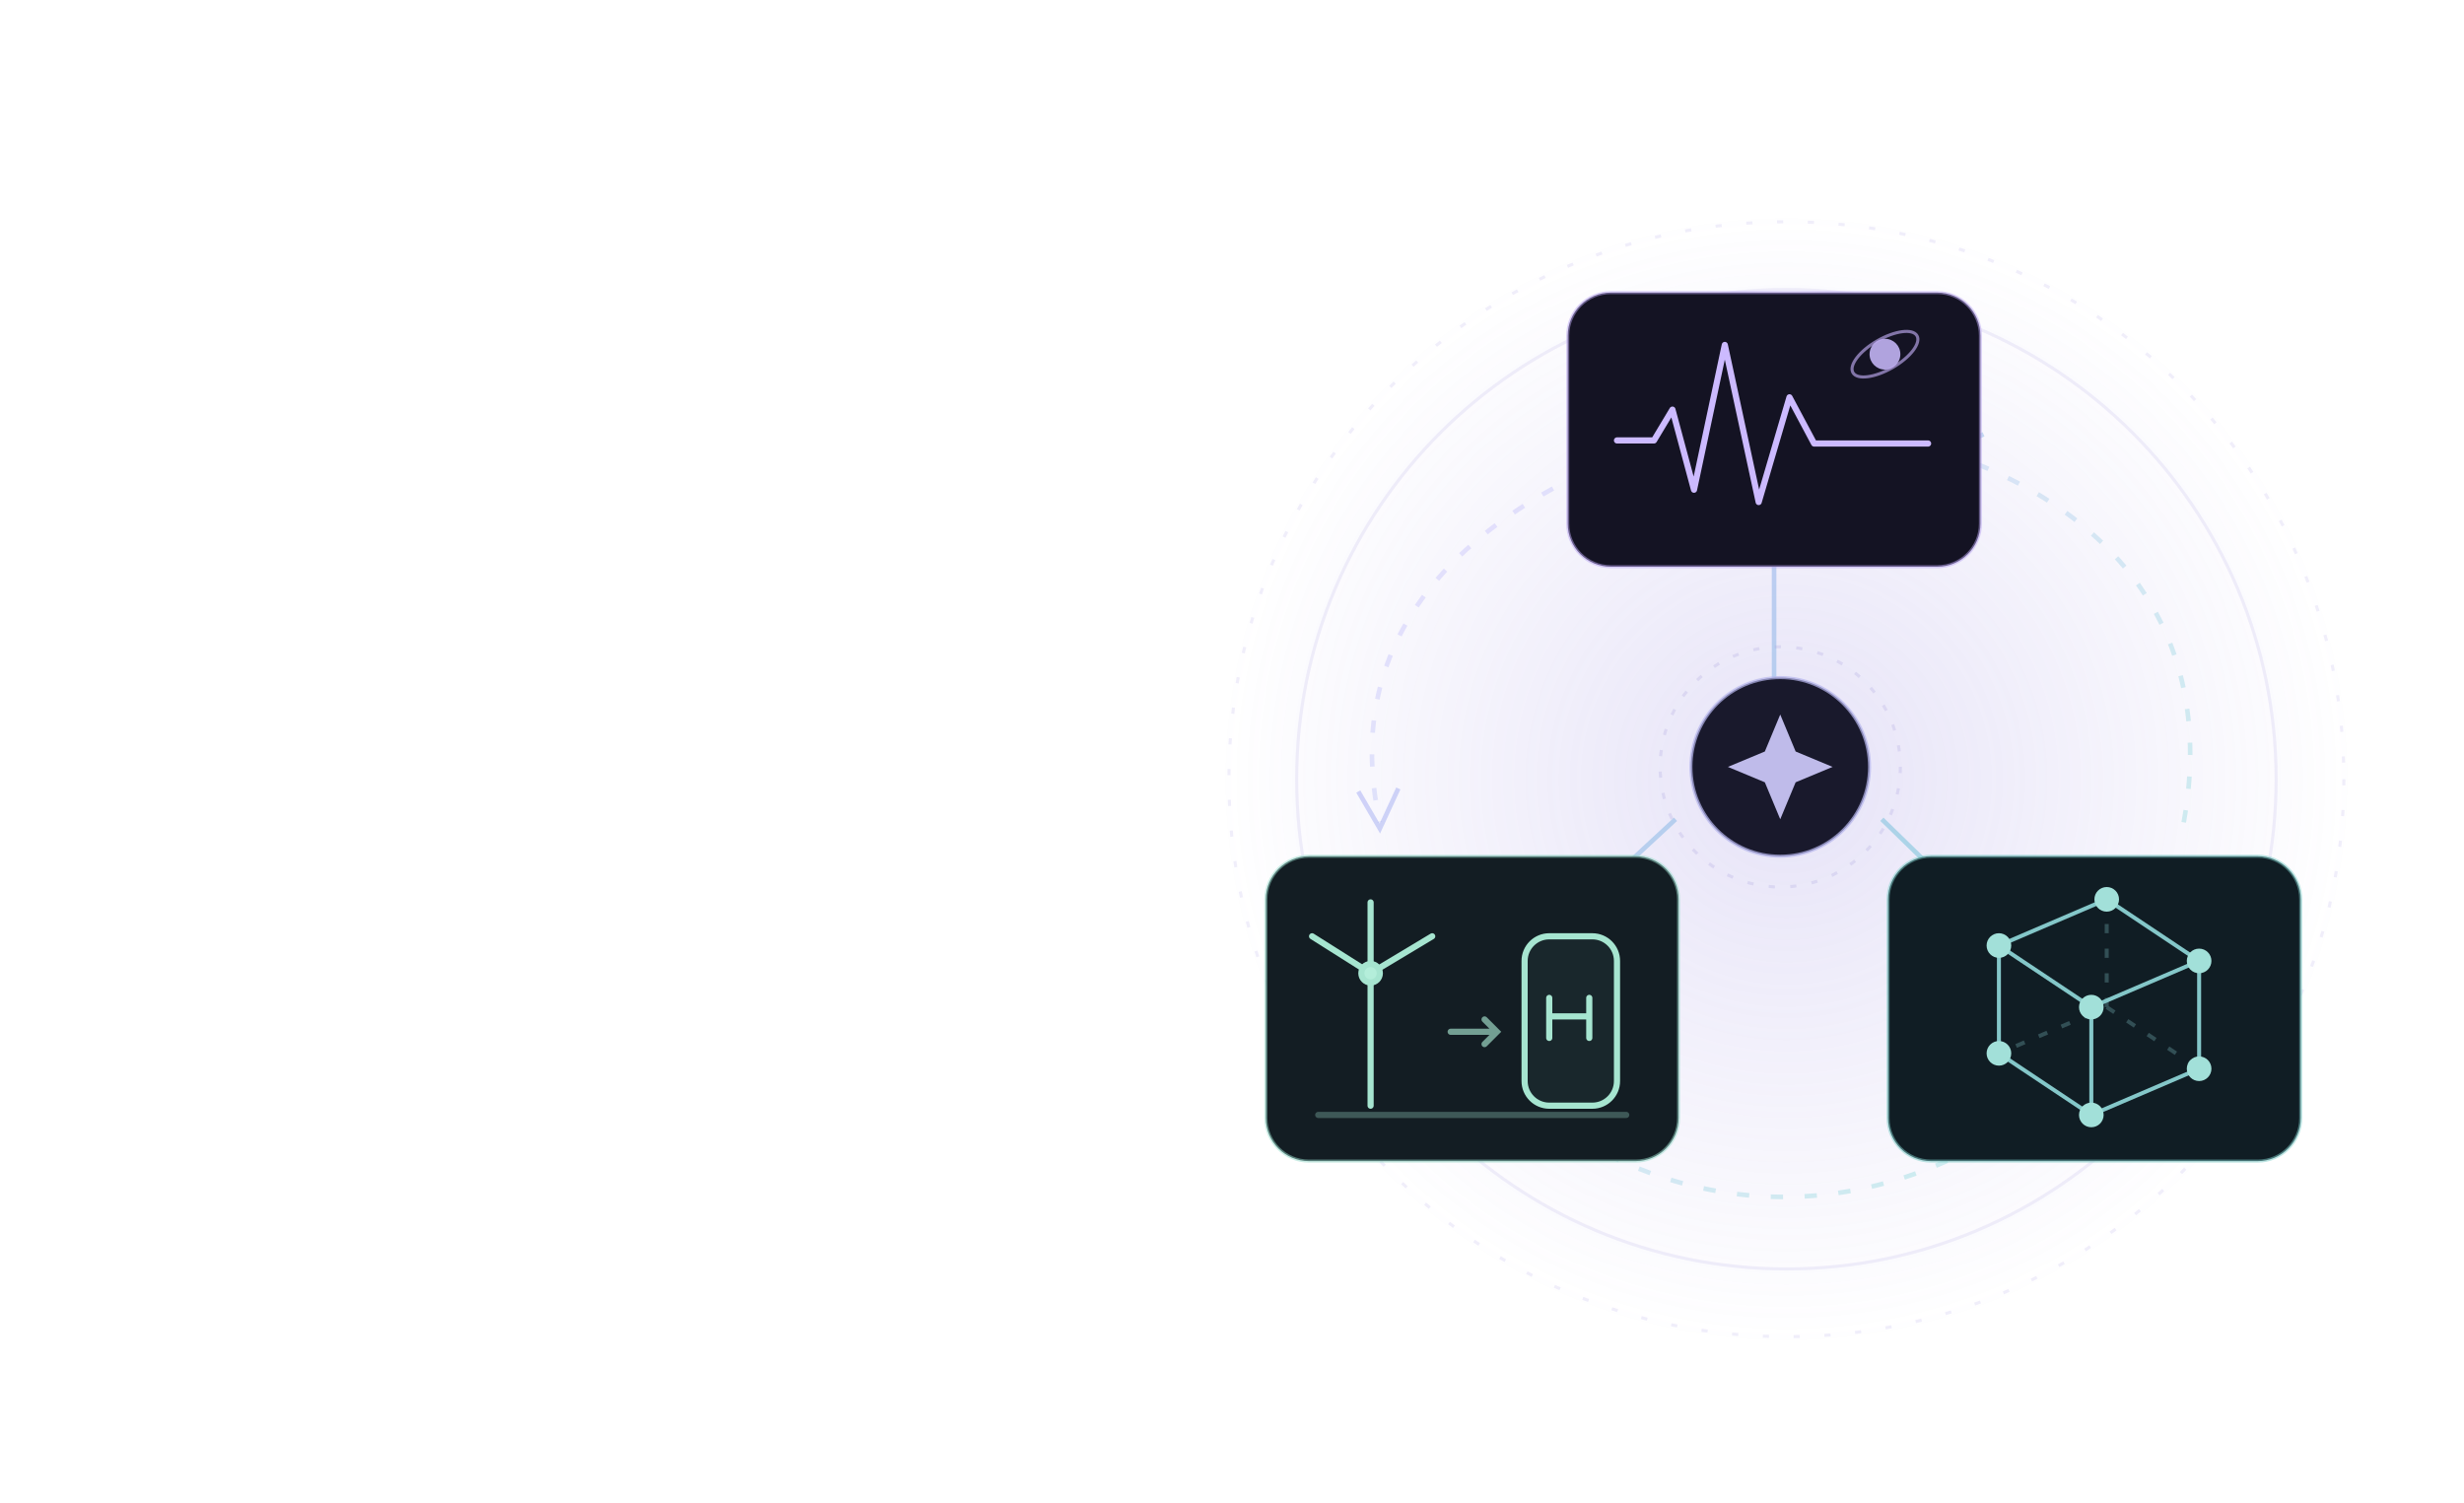
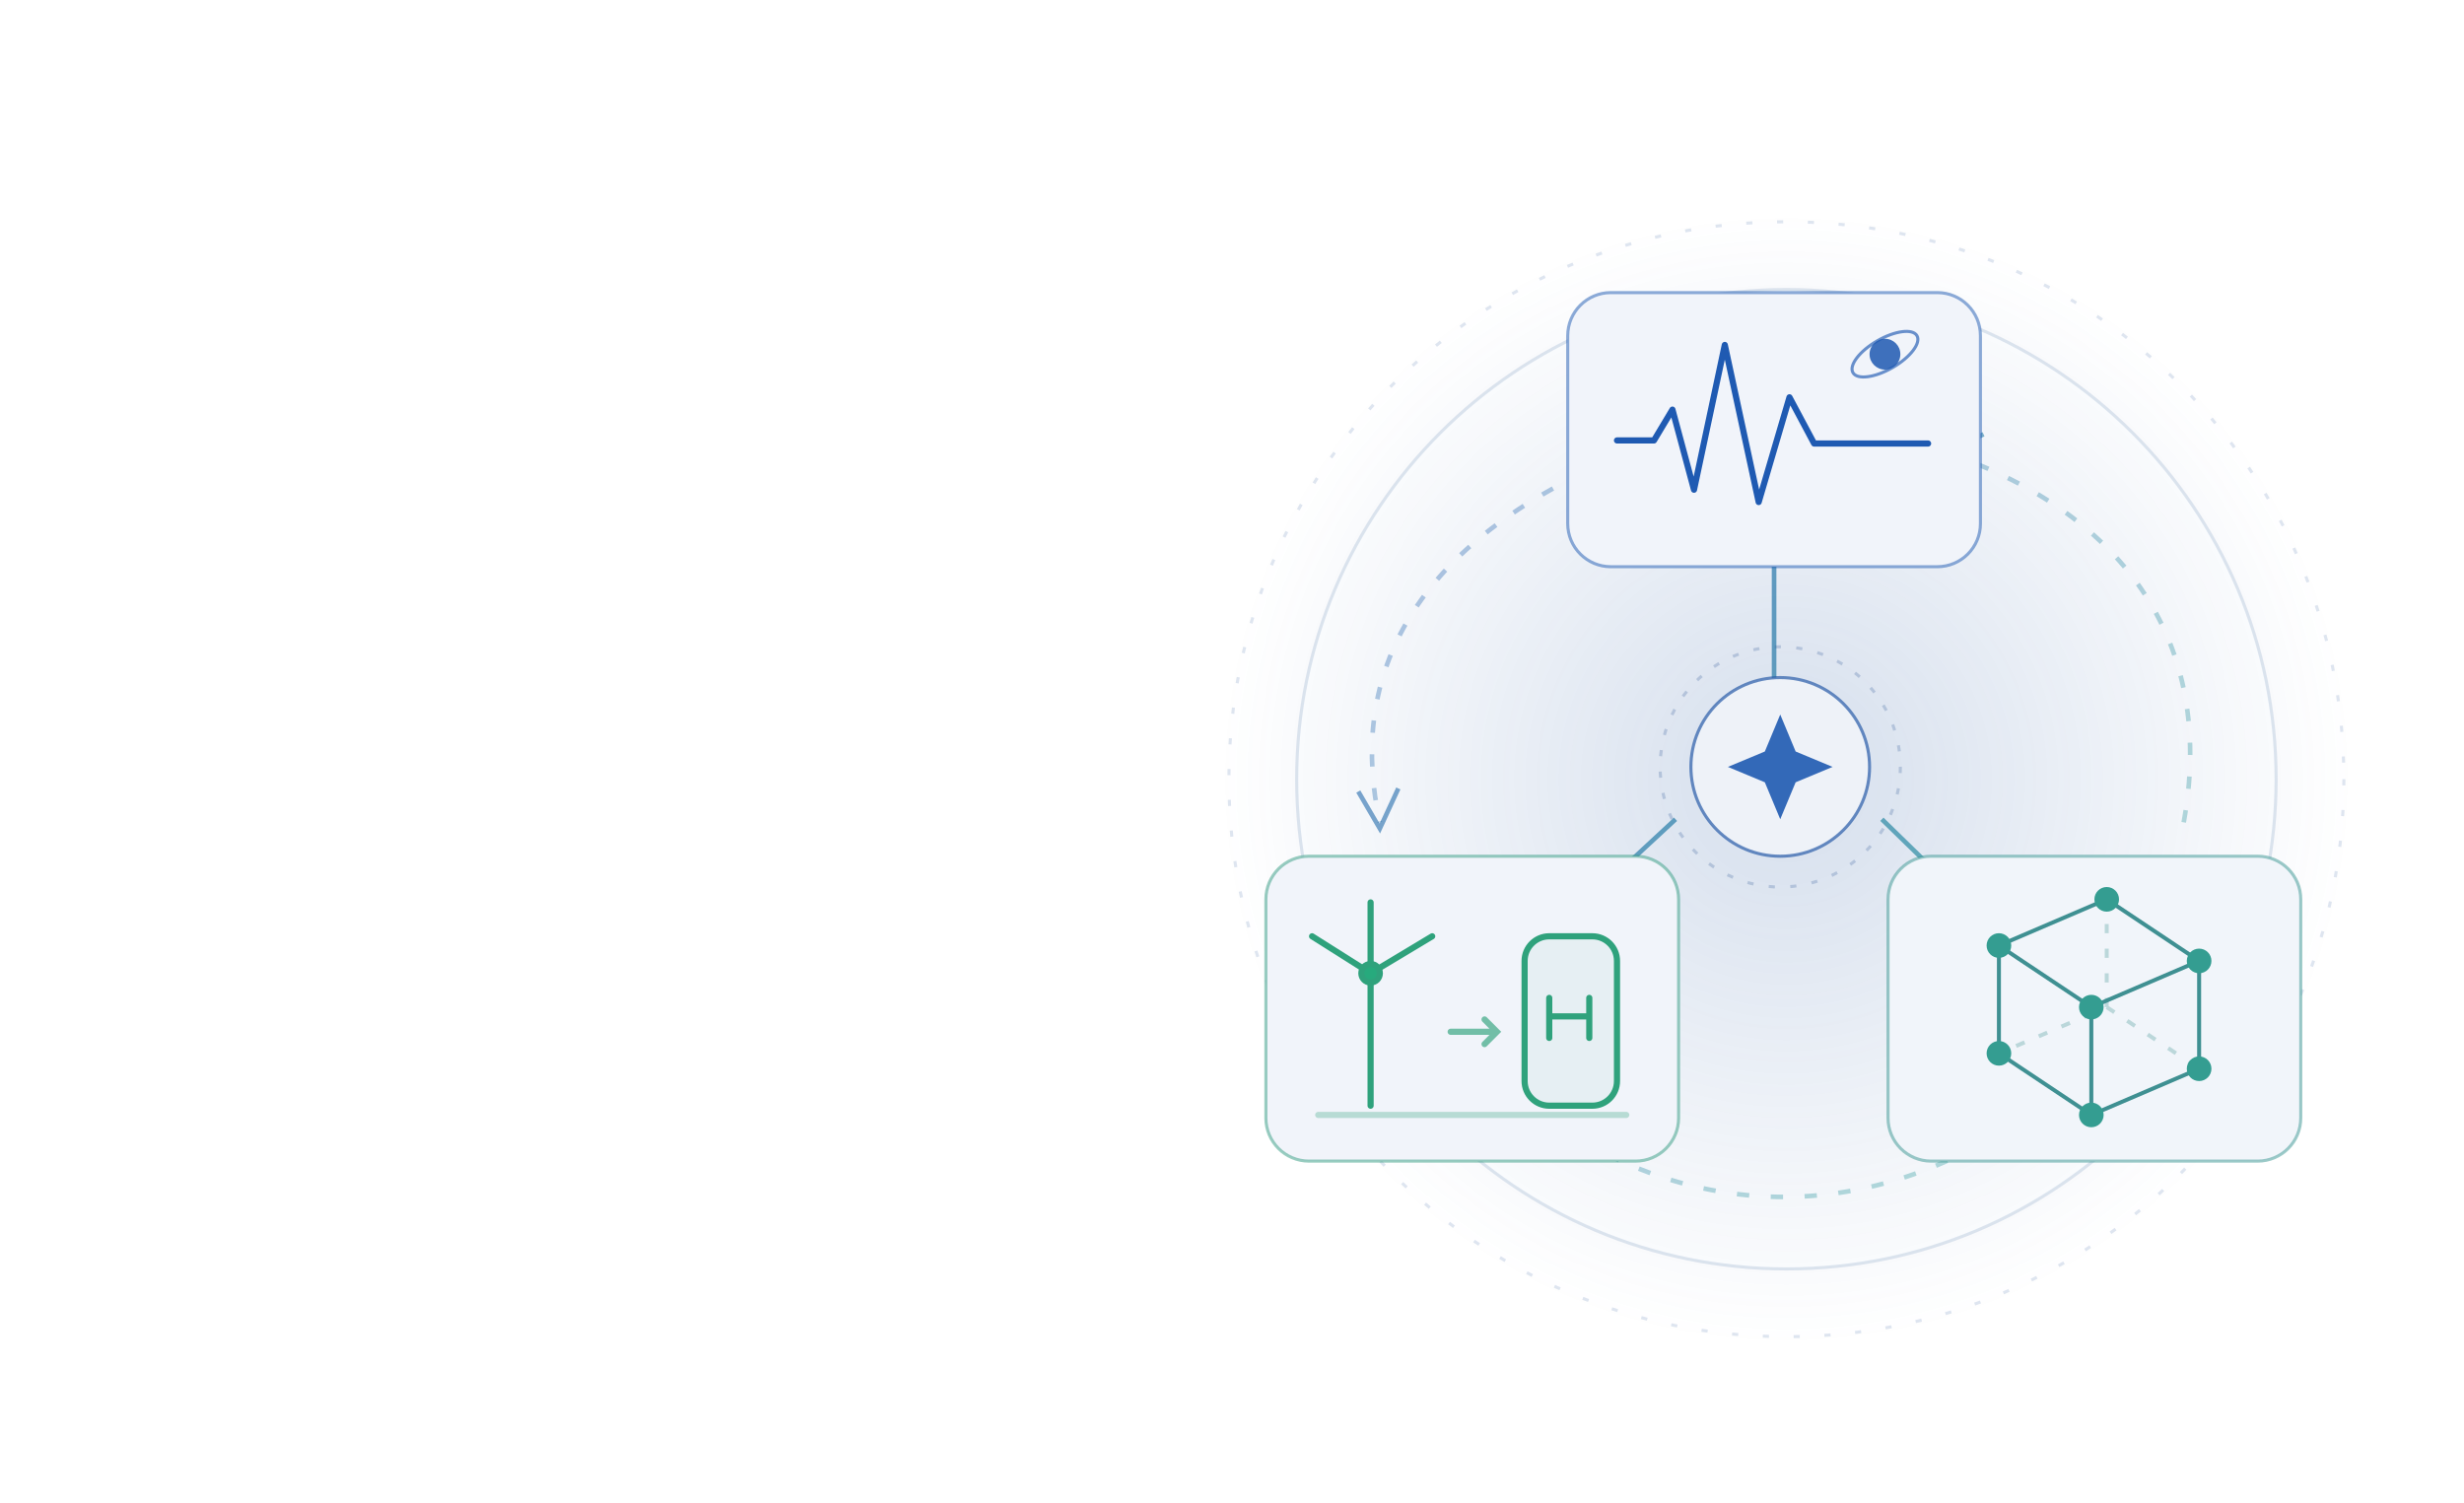
<svg xmlns="http://www.w3.org/2000/svg" viewBox="0 0 800 488" fill="none">
  <defs>
    <radialGradient id="discovery-glow">
-       <stop stop-color="#8373d9" stop-opacity=".2" />
-       <stop offset="1" stop-color="#8373d9" stop-opacity="0" />
+       <stop stop-color="#2d5da4" stop-opacity=".2" />
+       <stop offset="1" stop-color="#2d5da4" stop-opacity="0" />
    </radialGradient>
    <linearGradient id="discovery-link" x1="457" y1="130" x2="707" y2="343" gradientUnits="userSpaceOnUse">
-       <stop stop-color="#c4afff" />
-       <stop offset="1" stop-color="#75d7d0" />
+       <stop stop-color="#1f5ab2" />
+       <stop offset="1" stop-color="#2fa29a" />
    </linearGradient>
  </defs>
  <circle cx="580" cy="253" r="185" fill="url(#discovery-glow)" />
-   <g stroke="#a799df" stroke-opacity=".16">
+   <g stroke="#325e9f" stroke-opacity=".16">
    <circle cx="580" cy="253" r="159" />
    <circle cx="580" cy="253" r="181" stroke-dasharray="2 8" />
  </g>
  <g stroke="url(#discovery-link)" stroke-width="1.5">
    <path d="M576 184v40M544 266l-41 38M611 266l39 38" stroke-opacity=".7" />
    <path d="M524 149C456 178 438 222 448 267M503 364c49 33 104 33 154-1M709 267c10-55-16-98-74-119" stroke-opacity=".35" stroke-dasharray="4 7" />
    <path d="m441 257 7 12 6-13" stroke-opacity=".6" />
    <path d="m644 360 15 2-9 11m-6-232-11 5 8 10" stroke-opacity=".6" />
  </g>
-   <rect x="509" y="95" width="134" height="89" rx="14" fill="#141323" stroke="#bba6f3" stroke-opacity=".5" />
-   <path d="M525 143h12l6-10 7 26 10-47 11 51 10-34 8 15h37" stroke="#ccbaff" stroke-width="2" stroke-linecap="round" stroke-linejoin="round" />
-   <circle cx="612" cy="115" r="5" fill="#cbbcff" fill-opacity=".85" />
-   <ellipse cx="612" cy="115" rx="12" ry="5" transform="rotate(-30 612 115)" stroke="#bda9f0" stroke-opacity=".65" />
-   <rect x="411" y="278" width="134" height="99" rx="14" fill="#131d23" stroke="#99dccc" stroke-opacity=".5" />
-   <g stroke="#a6e5d0" stroke-width="2" stroke-linecap="round">
+   <rect x="509" y="95" width="134" height="89" rx="14" fill="#f1f4fa" stroke="#1f5ab2" stroke-opacity=".5" />
+   <path d="M525 143h12l6-10 7 26 10-47 11 51 10-34 8 15h37" stroke="#1f5ab2" stroke-width="2" stroke-linecap="round" stroke-linejoin="round" />
+   <circle cx="612" cy="115" r="5" fill="#1f5ab2" fill-opacity=".85" />
+   <ellipse cx="612" cy="115" rx="12" ry="5" transform="rotate(-30 612 115)" stroke="#1f5ab2" stroke-opacity=".65" />
+   <rect x="411" y="278" width="134" height="99" rx="14" fill="#f1f4fa" stroke="#359c83" stroke-opacity=".5" />
+   <g stroke="#2fa27c" stroke-width="2" stroke-linecap="round">
    <path d="M445 316v43m0-43-19-12m19 12 20-12m-20 12v-23" />
-     <circle cx="445" cy="316" r="3" fill="#b4eeda" />
+     <circle cx="445" cy="316" r="3" fill="#27aa7d" />
    <path d="M471 335h15m-4-4 4 4-4 4" stroke-opacity=".65" />
-     <rect x="495" y="304" width="30" height="55" rx="8" fill="#76cebc" fill-opacity=".06" />
+     <rect x="495" y="304" width="30" height="55" rx="8" fill="#379a86" fill-opacity=".06" />
    <path d="M503 324v13m13-13v13m-13-7h13" />
    <path d="M428 362h100" stroke-opacity=".3" />
  </g>
-   <rect x="613" y="278" width="134" height="99" rx="14" fill="#101d24" stroke="#7fceca" stroke-opacity=".5" />
-   <g stroke="#84c7c9" stroke-width="1.3" stroke-linejoin="round">
+   <rect x="613" y="278" width="134" height="99" rx="14" fill="#f1f5fa" stroke="#3a9792" stroke-opacity=".5" />
+   <g stroke="#3f9092" stroke-width="1.3" stroke-linejoin="round">
    <path d="m649 307 35-15 30 20v35l-35 15-30-20Zm0 0 30 20 35-15m-35 15v35" />
    <path d="m684 292 0 35-35 15m35-15 30 20" stroke-opacity=".3" stroke-dasharray="3 5" />
  </g>
-   <g fill="#a2e0d9">
+   <g fill="#349d91">
    <circle cx="649" cy="307" r="4" />
    <circle cx="684" cy="292" r="4" />
    <circle cx="714" cy="312" r="4" />
    <circle cx="679" cy="327" r="4" />
    <circle cx="649" cy="342" r="4" />
    <circle cx="679" cy="362" r="4" />
    <circle cx="714" cy="347" r="4" />
  </g>
-   <circle cx="578" cy="249" r="29" fill="#19192c" stroke="#b6b5ed" stroke-opacity=".7" />
-   <path d="m578 232 5 12 12 5-12 5-5 12-5-12-12-5 12-5Z" fill="#d2cdff" fill-opacity=".9" />
-   <circle cx="578" cy="249" r="39" stroke="#aaa3de" stroke-opacity=".25" stroke-dasharray="2 5" />
+   <circle cx="578" cy="249" r="29" fill="#eef2f8" stroke="#295ca8" stroke-opacity=".7" />
+   <path d="m578 232 5 12 12 5-12 5-5 12-5-12-12-5 12-5Z" fill="#1f5ab2" fill-opacity=".9" />
+   <circle cx="578" cy="249" r="39" stroke="#375f9a" stroke-opacity=".25" stroke-dasharray="2 5" />
</svg>
